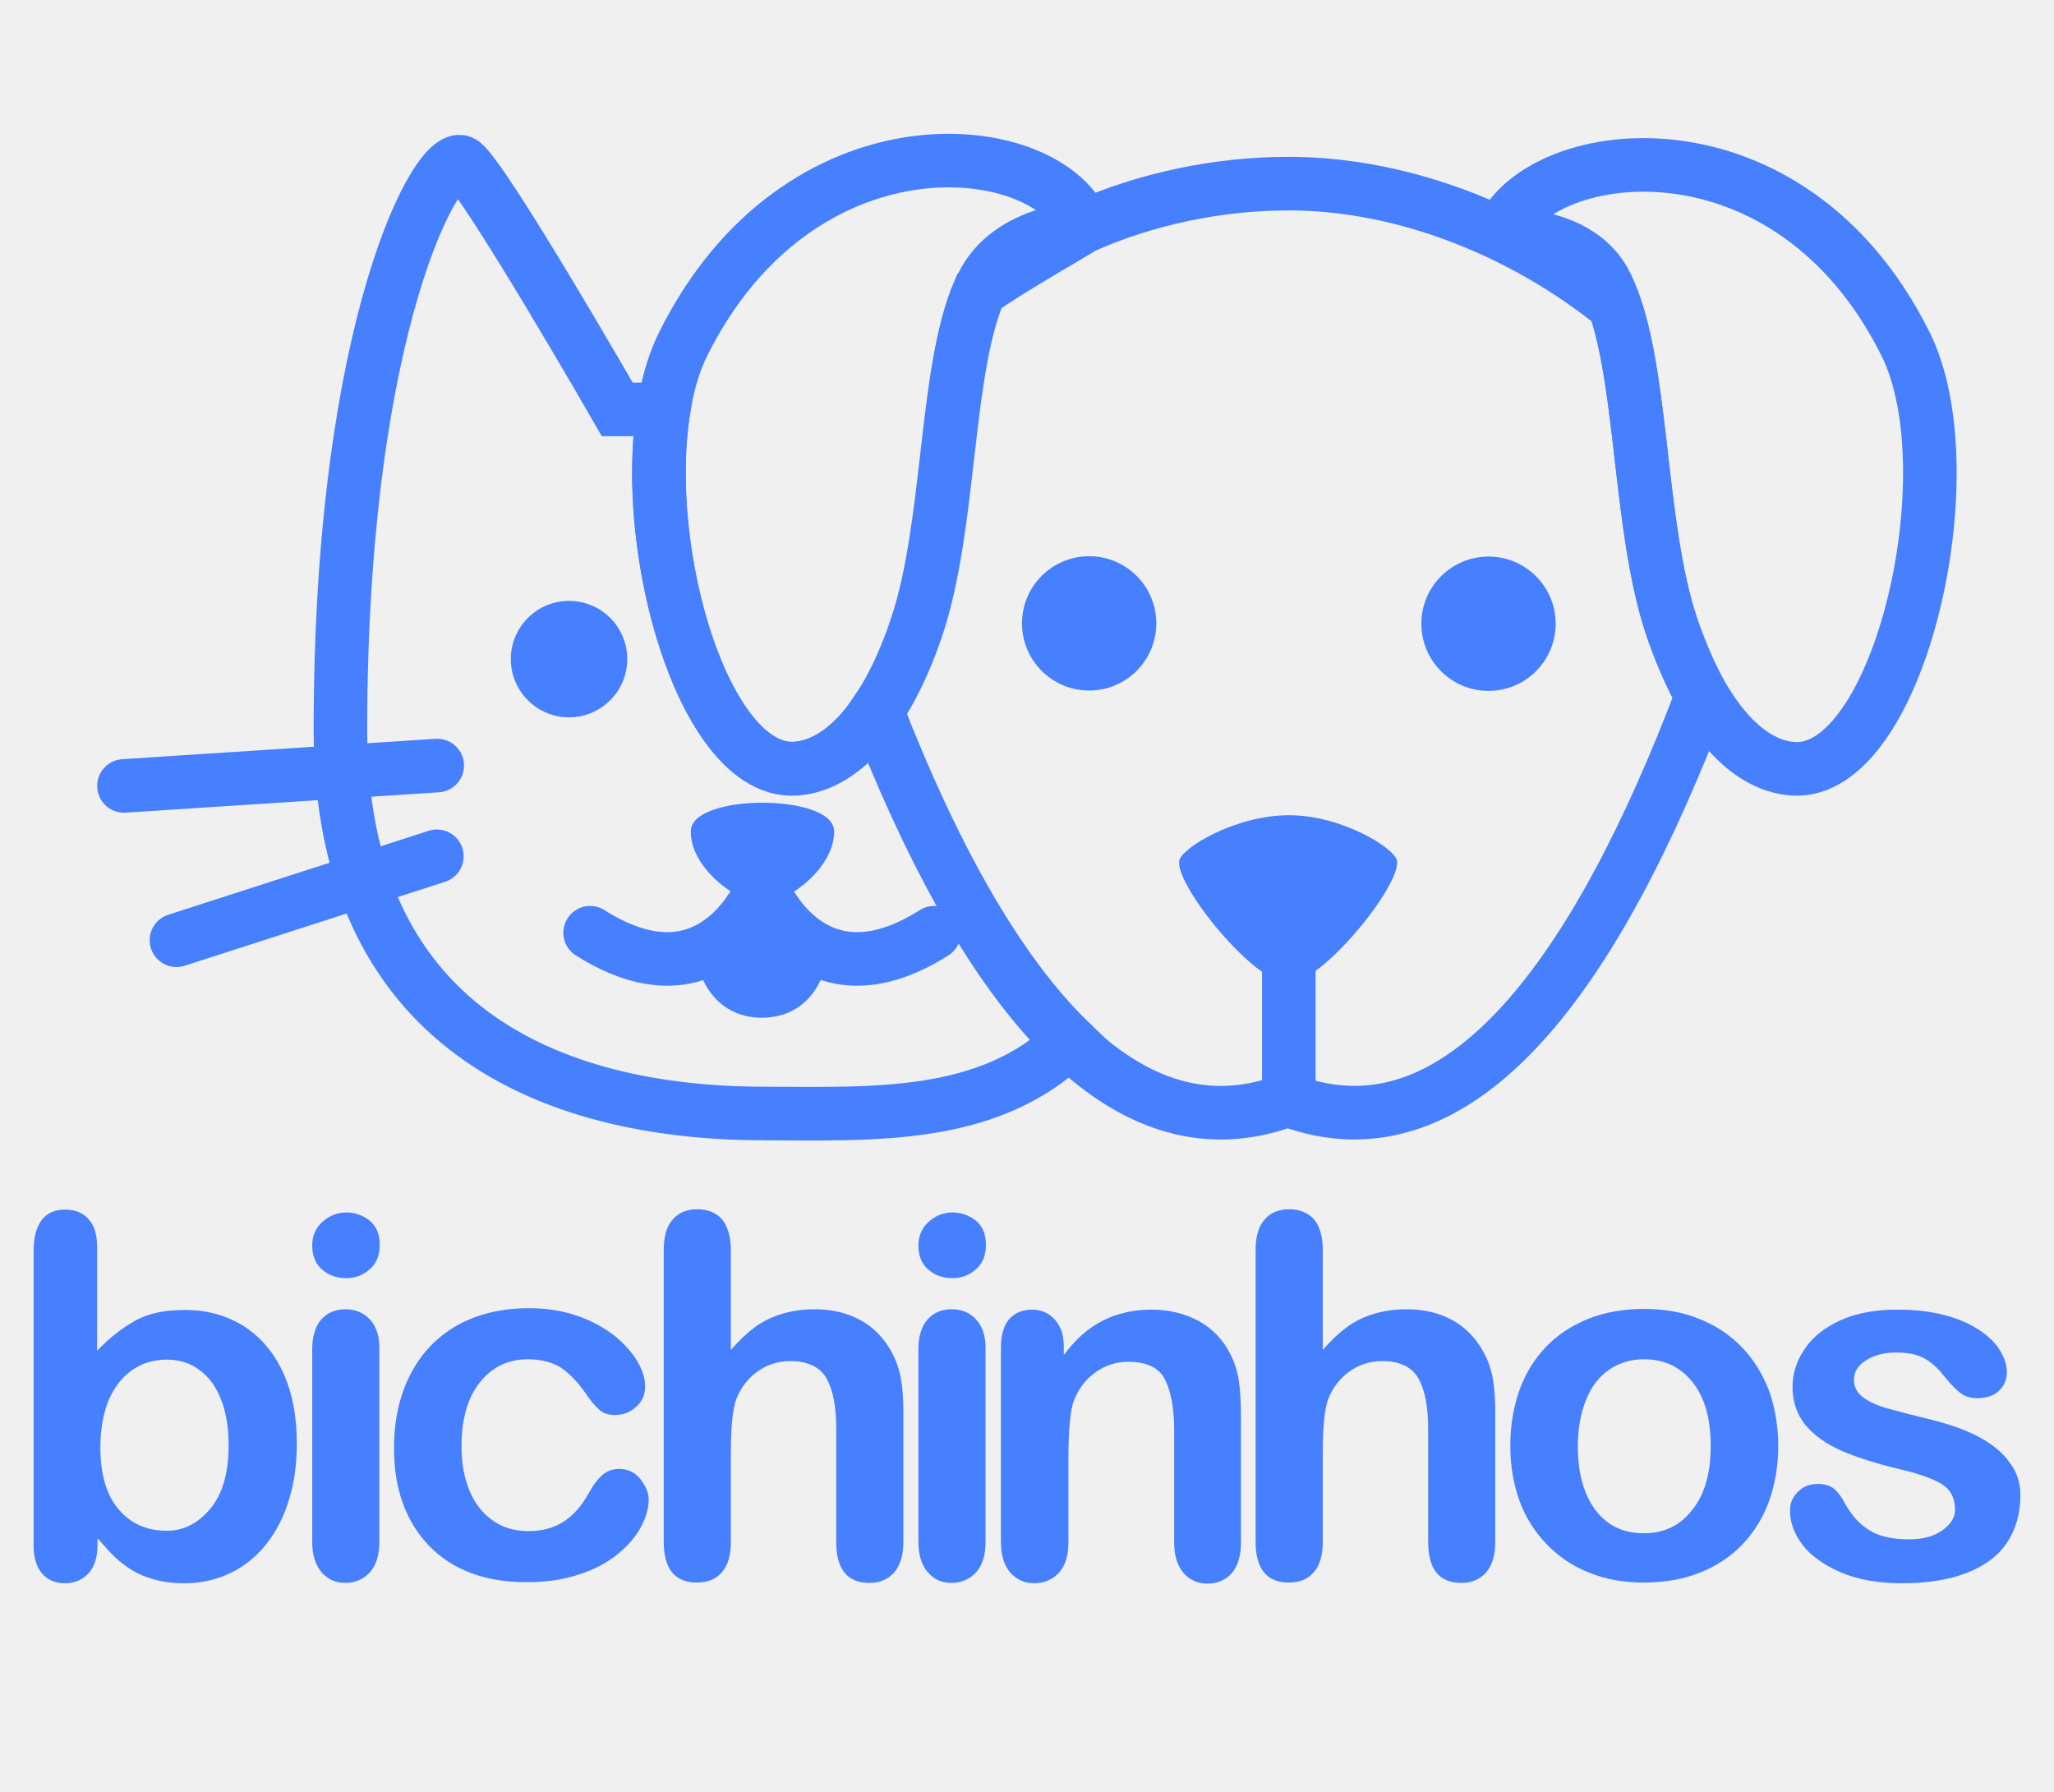
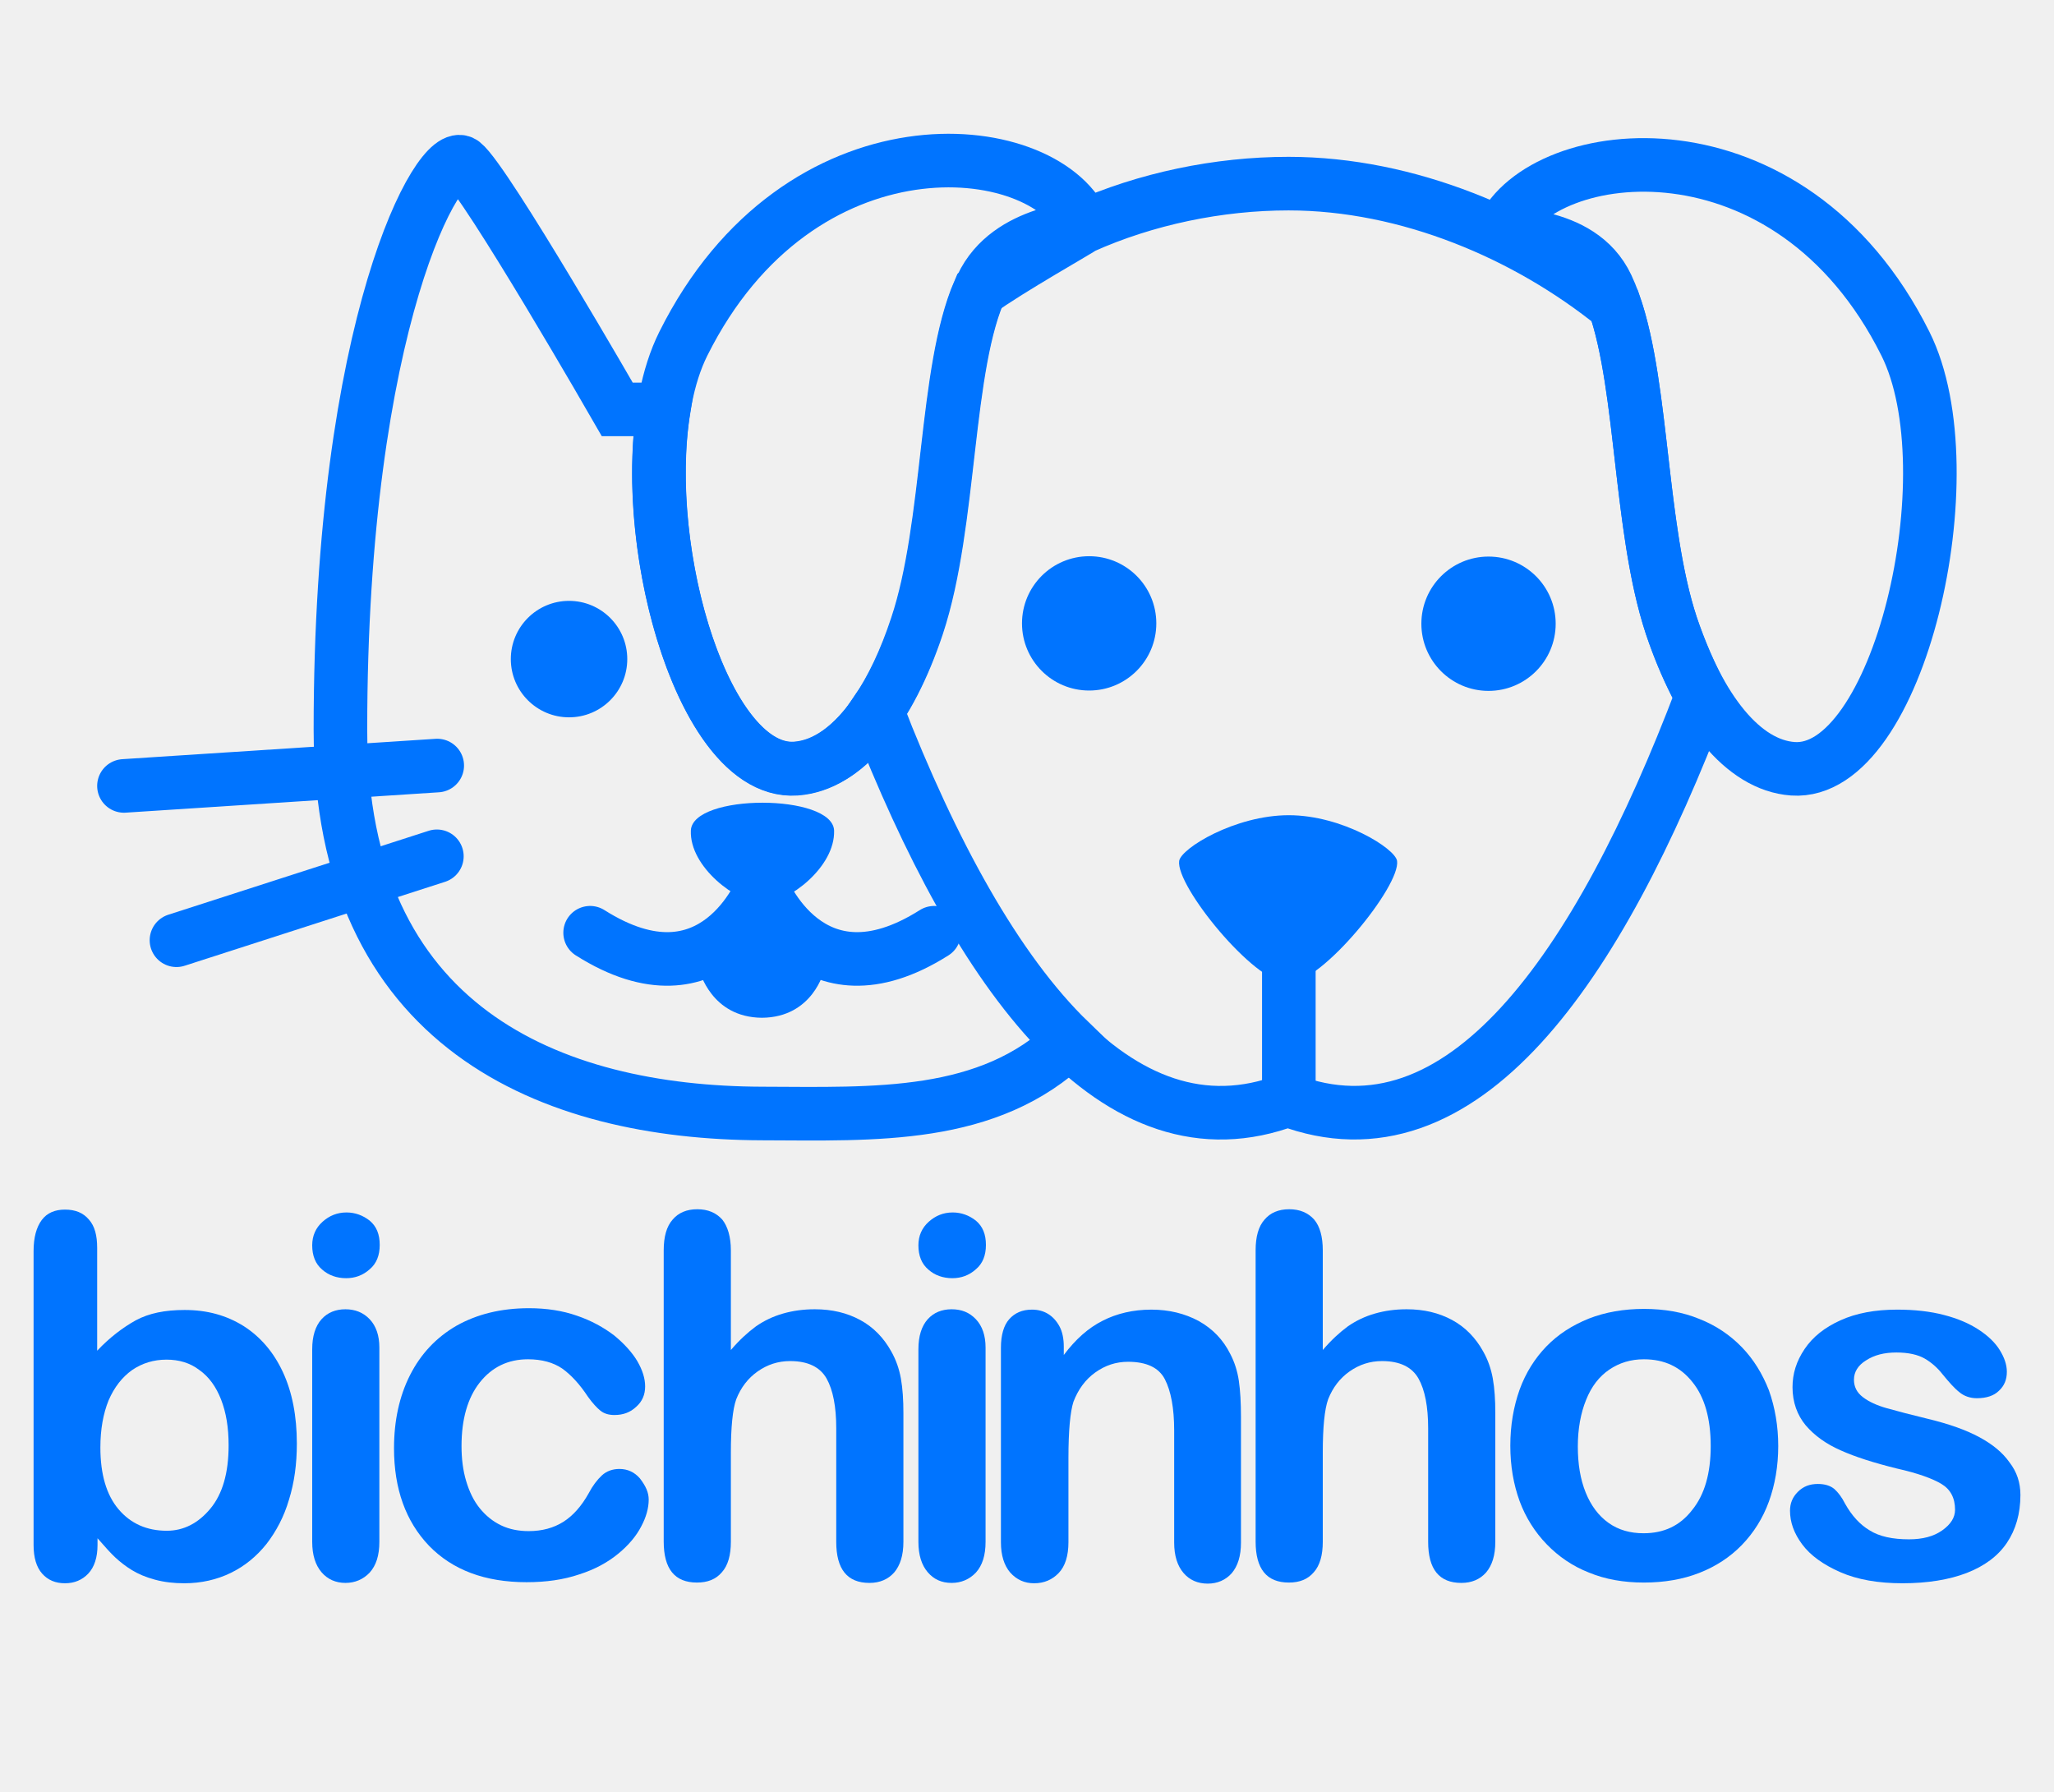
<svg xmlns="http://www.w3.org/2000/svg" version="1.1" id="Camada_1" x="0px" y="0px" viewBox="0 0 575 501.6" style="enable-background:new 0 0 575 501.6;" xml:space="preserve">
  <style type="text/css">
	.st0{display:none;fill:#FFFFFF;stroke:#211915;stroke-miterlimit:10;}
	.st1{display:none;}
	.st2{display:inline;}
- 	.st3{fill:#4680FF;}
- 	.st4{fill:none;stroke:#4680FF;stroke-width:15;stroke-miterlimit:10;}
- 	.st5{fill:none;stroke:#4680FF;stroke-width:15;stroke-linecap:round;stroke-linejoin:round;stroke-miterlimit:10;}
- 	.st6{display:none;fill:#4680FF;}
+ 	.st3{fill:#0074FF;}
+ 	.st4{fill:none;stroke:#0074FF;stroke-width:15;stroke-miterlimit:10;}
+ 	.st5{fill:none;stroke:#0074FF;stroke-width:15;stroke-linecap:round;stroke-linejoin:round;stroke-miterlimit:10;}
+ 	.st6{display:none;fill:#0074FF;}
	.st7{font-family:'DumentoRoundedFREE';}
	.st8{font-size:155.09px;}
	.st9{letter-spacing:-4;}
- 	.st10{display:none;fill:#B2328E;}
- 	.st11{display:inline;fill:#CD42EA;}
+ 	.st10{display:none;fill:#0074FF;}
+ 	.st11{display:inline;fill:#0074FF;}
</style>
  <rect x="-650.5" y="-567.5" class="st0" width="1876" height="1636.7" />
  <g>
    <g class="st1">
      <g class="st2">
        <g>
          <path class="st3" d="M95.5,437.6c-3.6,4.8-7.9,8.5-12.9,11.2c-5.1,2.6-10.7,3.9-16.7,3.9c-3.2,0-6.1-0.3-8.7-1      c-2.6-0.7-5.6-1.9-9-3.7c-1.5-1.4-2.1-2.3-1.7-3s0.6-1.1,0.4-1.4l-0.1,6.2c-1,4.8-3.9,7-9,6.6c-5-0.4-7.6-2.6-7.9-6.6v-99.9      c1.1-5.5,4-8.1,8.8-7.9s7.4,2.9,8,7.9v41c8.3-3.3,15.2-4.8,20.9-4.8c8.7,0,15.6,2.2,20.5,6.5c5,4.4,8.3,8.7,9.9,12.8      c1.7,4.3,2.5,8.5,2.5,13.2C100.6,425,98.8,431.4,95.5,437.6z M80.2,429.2c1.4-2.5,2.2-5.5,2.2-9.1c0-5-1.5-9.4-4.4-12.9      c-3-3.7-7-5.5-12-5.5c-7,0.1-11.8,1.9-14.7,5.4c-2.9,3.4-4.3,7.7-4.3,12.7c0,4.3,1.1,8,3.4,11.3c2.3,3.3,5,5.4,8,6.2      c3,0.8,5.2,1.2,6.5,1.2c3.3,0,6.1-0.8,8.5-2.5C75.7,434.3,78,432.1,80.2,429.2z" />
          <g>
            <path class="st3" d="M122.3,450c-0.8,4.8-3.9,7-9.1,6.7c-5.4-0.3-8.3-2.7-8.7-7v-63.8c1-5.4,3.9-8.1,8.8-7.9       c4.8,0.1,7.9,2.5,9.1,7.3V450H122.3z" />
            <circle class="st3" cx="112.6" cy="366.7" r="9.3" />
          </g>
          <path class="st3" d="M189.3,449.7c-4.4,3.3-8.3,5.1-11.8,5.7c-3.6,0.6-8.7,0.9-15.3,0.9c-7.4,0-14-1.7-19.8-5s-10.3-8.7-13.3-16      c-2-6.3-3-12.3-3-18c0-5.7,0.9-11,2.7-16.3c1.7-5.1,4.6-9.6,8.6-13.3c3.9-3.7,8.3-6.3,13.3-7.7c5-1.4,10-2.3,15.4-2.3      c6.3,0,13.4,2.3,21.1,6.7c6,4.1,7.6,8.6,4.7,13.3c-2.7,4.7-6.7,5.6-11.8,2.4c-4.9-2.1-7.9-3.4-9.1-3.7c-1.1-0.3-3.1-0.4-6-0.4      c-3.1,0-6,0.4-8.6,1.4s-4.7,2.4-6.4,4.3c-4,5-6,10.4-6,16c0,4.4,0.9,8.1,2.4,11.1c1.6,2.9,3.6,5,6.1,6.3c3.7,2.7,7.9,4,12,4      c3,0,6-0.6,8.9-1.7c3.1-1.3,5.7-2.4,7.9-3.4c5.4-2.6,9.4-1.7,11.7,2.6C195.2,440.8,194.2,445.4,189.3,449.7z" />
          <path class="st3" d="M255.2,449.2c-1.1,4.2-4.1,6.4-8.7,6.6c-4.6,0.1-7.5-2-8.7-6.6v-36.7c-0.5-3.4-1.8-6.1-3.5-8.3      s-4.4-3.1-7.8-3c-4.2,0.7-7.2,2-9,4.2c-1.9,2.2-3,4.8-3.5,8.1v35.8c-1.1,4.4-4.1,6.4-8.9,6.3s-7.5-2.3-8.1-6.3v-99.4      c0.4-5.5,3.3-8.2,8.3-8.3s7.9,2.6,8.3,8.3v43c0-1.1,1.6-2.5,4.8-4.1c3.3-1.6,7-2.5,11.3-2.5c7.1,0,13.7,2.5,19.7,7.5      c3.7,4.8,5.6,10.5,5.6,16.9v38.5H255.2z" />
          <g>
            <path class="st3" d="M276.5,450c-0.8,4.8-3.9,7-9.1,6.7c-5.4-0.3-8.3-2.7-8.7-7v-63.8c1-5.4,3.9-8.1,8.8-7.9       c4.8,0.1,7.9,2.5,9.1,7.3V450H276.5z" />
            <circle class="st3" cx="267.2" cy="366.7" r="9.3" />
          </g>
          <path class="st3" d="M347.1,449.3c-1,4.4-4.3,6.5-9.6,6.4c-5.3-0.1-8.2-2.3-8.5-6.5v-42.5c-1.2-2.1-3.1-3.9-5.9-5.5      c-2.7-1.6-5.7-2.3-9-2.3c-2,0-3.9,0.3-5.7,0.8c-2.5,1-4.8,2.5-6.9,4s-3.5,3.3-4.4,4.8V449c-2,5.2-5.1,7.4-9.4,6.9      s-6.8-2.9-7.3-6.9v-62.2c0.4-6.1,3.4-9.1,8.9-9.3c5.5-0.1,7.9,3,7.6,9.3v5c-1.4,1.2,0.3,0.1,5.3-3.3c5-3.4,10.6-5.1,16.5-5.1      c7.8,0,14.3,2.1,19.4,6.1c5.1,4.2,8.2,9.6,9.1,16.8v42.9H347.1z" />
          <path class="st3" d="M409.3,449.3c-1.1,4.2-4.1,6.4-8.7,6.6c-4.6,0.1-7.5-2-8.7-6.6v-36.7c-0.5-3.4-1.8-6.1-3.5-8.3      s-4.4-3.1-7.8-3c-4.2,0.7-7.2,2-9,4.2c-1.9,2.2-3,4.8-3.5,8.1v35.8c-1.1,4.4-4.1,6.4-8.9,6.3s-7.5-2.3-8.1-6.3v-99.4      c0.4-5.5,3.3-8.2,8.3-8.3s7.9,2.6,8.3,8.3v43c0-1.1,1.6-2.5,4.8-4.1c3.3-1.6,7-2.5,11.3-2.5c7.1,0,13.7,2.5,19.7,7.5      c3.7,4.8,5.6,10.5,5.6,16.9v38.5H409.3z" />
          <path class="st3" d="M543.7,391.4c0.4,0.5,0.6,1.1,0.8,1.7c1.2,5,0,8.6-3.5,10.4c-3.6,1.8-7.5,1.4-11.7-1.4      c-0.4-0.3-0.7-0.6-1-0.9c-2.1-2.5-4.3-4.4-6.7-5.7c-2.6-1.4-5.5-2.1-8.8-2.1c-2.2,0-4,0.4-5.5,1.1c-1.4,0.7-2.3,1.7-2.6,2.8      c-0.3,1.1-0.6,1.9-0.6,2.6c0,1.2,0.8,2.5,2.5,3.7c0.4,0.3,0.8,0.5,1.2,0.6l23.3,8.2c4.3,1.7,7.4,4.1,9.8,7.7      c2.3,3.4,3.6,7.3,3.6,11.6c0,4.8-1.5,9.6-4.7,14.2c-3.1,4.4-7.2,7.4-12.5,8.7c-0.3,0.1-0.5,0.1-0.8,0.1c-1.9,0.1-4,0.4-5.9,0.7      c-2.2,0.3-4.3,0.4-6.2,0.4c-6.5,0-12.5-1.1-18-3.2c-5.3-2-10.2-5.9-14.7-11.7c-0.3-0.4-0.6-0.9-0.8-1.5c-1.4-4.7-0.5-8.6,3-11.5      c3.5-3,7.9-2.2,13.2,1.9c0.3,0.2,0.5,0.4,0.7,0.7c2.6,3.1,5.3,5.5,7.7,7.1c2.6,1.7,4.9,2.4,7.5,2.3c4.3,0,7.1-0.8,8.5-1.8      c0.9-0.6,1.6-1.4,2.2-2.5c0.9-1.7,0.7-3.8-0.5-5.2c0,0,0,0,0,0c-1-1.2-2.2-2.1-4.1-2.8c-4.8-1.2-9.9-3.2-15.2-5.6      c-5.1-2.4-9.6-4.8-13.5-7.3c-0.4-0.3-0.8-0.6-1.1-0.9c-3.4-4-5.2-8.4-5.2-13.2c0-7.6,2.6-13.1,7.9-16.7      c5.2-3.6,9.6-5.6,13.4-6.3c3.6-0.7,7.8-1,12.5-1c0.2,0,0.4,0,0.6,0c6.1,0.6,10.9,2.1,14.7,4.4      C536.8,383.3,540.3,386.7,543.7,391.4z" />
          <path class="st3" d="M469.2,390.2c-6.9-8-15.1-12-24.5-12c-9.2,0-16.9,3.9-23.3,12.1c-6.4,8.2-9.7,17.5-9.7,28      c0,11.3,3.4,20.4,9.9,27.5c6.5,6.9,14.6,10.4,23.8,10.4c9.2,0,17.1-3.4,23.8-10.4c6.8-6.9,10.2-16.1,10.2-27.3      C479.5,407.6,476,398.2,469.2,390.2z M445.9,437c-8.5,0-15.3-9-15.3-20s6.9-20,15.3-20c8.5,0,15.3,9,15.3,20      S454.4,437,445.9,437z" />
        </g>
      </g>
    </g>
    <g>
      <path class="st3" d="M27.2,349.3v28.8c3.5-3.7,7.2-6.5,10.8-8.5c3.7-2,8.2-2.9,13.7-2.9c6.3,0,11.7,1.5,16.5,4.5    c4.7,3,8.4,7.3,11,12.9c2.6,5.6,3.9,12.3,3.9,20c0,5.7-0.7,10.9-2.2,15.7c-1.4,4.8-3.6,8.9-6.3,12.4c-2.8,3.5-6.1,6.2-10,8.1    c-3.9,1.9-8.3,2.9-13,2.9c-2.9,0-5.6-0.3-8.2-1c-2.6-0.7-4.7-1.6-6.5-2.7c-1.8-1.1-3.3-2.3-4.6-3.5c-1.3-1.2-2.9-3-5-5.4v1.9    c0,3.5-0.9,6.2-2.6,8c-1.7,1.8-3.9,2.7-6.5,2.7c-2.7,0-4.8-0.9-6.4-2.7c-1.6-1.8-2.4-4.5-2.4-8v-82.3c0-3.8,0.8-6.7,2.3-8.7    c1.5-2,3.7-2.9,6.5-2.9c2.9,0,5.1,0.9,6.7,2.8C26.5,343.2,27.2,345.8,27.2,349.3z M28.1,405.2c0,7.5,1.7,13.3,5.1,17.3    c3.4,4,7.9,6,13.5,6c4.7,0,8.8-2.1,12.2-6.2c3.4-4.1,5.1-10,5.1-17.7c0-5-0.7-9.2-2.1-12.8c-1.4-3.6-3.4-6.4-6.1-8.3    c-2.6-2-5.7-2.9-9.2-2.9c-3.6,0-6.8,1-9.6,2.9c-2.8,2-5,4.8-6.6,8.5C28.9,395.7,28.1,400.1,28.1,405.2z" />
      <path class="st3" d="M96.9,357.8c-2.6,0-4.9-0.8-6.7-2.4c-1.9-1.6-2.8-3.9-2.8-6.8c0-2.7,1-4.9,2.9-6.6c1.9-1.7,4.1-2.6,6.7-2.6    c2.4,0,4.6,0.8,6.5,2.3c1.9,1.6,2.8,3.8,2.8,6.8c0,2.9-0.9,5.2-2.8,6.8C101.6,357,99.4,357.8,96.9,357.8z M106.2,377.2v54.4    c0,3.8-0.9,6.6-2.7,8.6c-1.8,1.9-4.1,2.9-6.8,2.9s-5-1-6.7-3s-2.6-4.8-2.6-8.5v-53.9c0-3.7,0.9-6.5,2.6-8.4c1.7-1.9,4-2.8,6.7-2.8    s5,0.9,6.8,2.8C105.3,371.2,106.2,373.9,106.2,377.2z" />
      <path class="st3" d="M181.6,419.8c0,2.3-0.7,4.9-2.1,7.5c-1.4,2.7-3.5,5.2-6.4,7.6c-2.9,2.4-6.5,4.4-10.9,5.8    c-4.4,1.5-9.3,2.2-14.8,2.2c-11.6,0-20.7-3.4-27.3-10.2c-6.5-6.8-9.8-15.9-9.8-27.3c0-7.7,1.5-14.6,4.5-20.5    c3-5.9,7.3-10.5,13-13.8c5.7-3.2,12.4-4.9,20.3-4.9c4.9,0,9.4,0.7,13.4,2.1c4.1,1.4,7.5,3.3,10.4,5.5c2.8,2.3,5,4.7,6.5,7.2    c1.5,2.6,2.2,4.9,2.2,7.1c0,2.3-0.8,4.2-2.5,5.7c-1.7,1.6-3.7,2.3-6.1,2.3c-1.6,0-2.9-0.4-3.9-1.2c-1-0.8-2.2-2.1-3.5-3.9    c-2.3-3.5-4.7-6.1-7.2-7.9c-2.5-1.7-5.7-2.6-9.6-2.6c-5.6,0-10.1,2.2-13.5,6.5c-3.4,4.3-5.1,10.3-5.1,17.8c0,3.5,0.4,6.8,1.3,9.8    c0.9,3,2.1,5.5,3.8,7.6c1.7,2.1,3.7,3.7,6,4.8c2.3,1.1,4.9,1.6,7.7,1.6c3.8,0,7-0.9,9.7-2.6c2.7-1.7,5.1-4.4,7.1-8    c1.1-2.1,2.4-3.8,3.7-5c1.3-1.2,3-1.8,4.9-1.8c2.3,0,4.2,0.9,5.7,2.6C180.8,416,181.6,417.8,181.6,419.8z" />
      <path class="st3" d="M204.6,350v27.9c2.4-2.8,4.7-4.9,7-6.6c2.3-1.6,4.8-2.8,7.6-3.6c2.8-0.8,5.7-1.2,8.9-1.2c4.8,0,9,1,12.7,3    c3.7,2,6.6,5,8.7,8.8c1.3,2.3,2.2,4.8,2.7,7.6c0.5,2.8,0.7,6,0.7,9.6v36.1c0,3.8-0.9,6.6-2.6,8.6c-1.7,1.9-4,2.9-6.9,2.9    c-6.2,0-9.3-3.8-9.3-11.5v-31.8c0-6-0.9-10.7-2.7-13.9c-1.8-3.2-5.2-4.9-10.2-4.9c-3.4,0-6.4,1-9.1,2.9c-2.7,1.9-4.7,4.5-6,7.8    c-1,2.8-1.5,7.8-1.5,15v24.9c0,3.7-0.8,6.6-2.5,8.5c-1.7,2-4,2.9-7,2.9c-6.2,0-9.3-3.8-9.3-11.5V350c0-3.8,0.8-6.7,2.5-8.6    c1.6-1.9,3.9-2.9,6.9-2.9c3,0,5.3,1,7,2.9C203.7,343.3,204.6,346.2,204.6,350z" />
      <path class="st3" d="M266.6,357.8c-2.6,0-4.9-0.8-6.7-2.4c-1.9-1.6-2.8-3.9-2.8-6.8c0-2.7,1-4.9,2.9-6.6c1.9-1.7,4.1-2.6,6.7-2.6    c2.4,0,4.6,0.8,6.5,2.3c1.9,1.6,2.8,3.8,2.8,6.8c0,2.9-0.9,5.2-2.8,6.8C271.3,357,269.1,357.8,266.6,357.8z M275.9,377.2v54.4    c0,3.8-0.9,6.6-2.7,8.6c-1.8,1.9-4.1,2.9-6.8,2.9c-2.8,0-5-1-6.7-3s-2.6-4.8-2.6-8.5v-53.9c0-3.7,0.9-6.5,2.6-8.4    c1.7-1.9,4-2.8,6.7-2.8c2.8,0,5,0.9,6.8,2.8C275,371.2,275.9,373.9,275.9,377.2z" />
      <path class="st3" d="M297.8,377v2.3c3.3-4.4,6.9-7.6,10.9-9.6c3.9-2,8.5-3.1,13.6-3.1c5,0,9.4,1.1,13.3,3.2    c3.9,2.2,6.8,5.2,8.8,9.2c1.2,2.3,2,4.8,2.4,7.5c0.4,2.7,0.6,6.1,0.6,10.2v35.1c0,3.8-0.9,6.6-2.6,8.6c-1.7,1.9-4,2.9-6.7,2.9    c-2.8,0-5.1-1-6.8-3c-1.7-2-2.6-4.8-2.6-8.5v-31.4c0-6.2-0.9-11-2.6-14.3c-1.7-3.3-5.2-4.9-10.3-4.9c-3.4,0-6.4,1-9.2,3    c-2.8,2-4.8,4.8-6.1,8.2c-0.9,2.8-1.4,8.1-1.4,15.7v23.6c0,3.8-0.9,6.7-2.7,8.6c-1.8,1.9-4.1,2.9-6.9,2.9c-2.7,0-4.9-1-6.7-3    c-1.7-2-2.6-4.8-2.6-8.5v-54.4c0-3.6,0.8-6.3,2.3-8c1.6-1.8,3.7-2.7,6.4-2.7c1.7,0,3.2,0.4,4.5,1.2c1.3,0.8,2.4,2,3.2,3.5    C297.4,372.8,297.8,374.7,297.8,377z" />
      <path class="st3" d="M370.3,350v27.9c2.4-2.8,4.7-4.9,7-6.6c2.3-1.6,4.8-2.8,7.6-3.6c2.8-0.8,5.7-1.2,8.9-1.2c4.8,0,9,1,12.7,3    c3.7,2,6.6,5,8.7,8.8c1.3,2.3,2.2,4.8,2.7,7.6c0.5,2.8,0.7,6,0.7,9.6v36.1c0,3.8-0.9,6.6-2.6,8.6c-1.7,1.9-4,2.9-6.9,2.9    c-6.2,0-9.3-3.8-9.3-11.5v-31.8c0-6-0.9-10.7-2.7-13.9c-1.8-3.2-5.2-4.9-10.2-4.9c-3.4,0-6.4,1-9.1,2.9c-2.7,1.9-4.7,4.5-6,7.8    c-1,2.8-1.5,7.8-1.5,15v24.9c0,3.7-0.8,6.6-2.5,8.5c-1.7,2-4,2.9-7,2.9c-6.2,0-9.3-3.8-9.3-11.5V350c0-3.8,0.8-6.7,2.5-8.6    c1.6-1.9,3.9-2.9,6.9-2.9c3,0,5.3,1,7,2.9C369.5,343.3,370.3,346.2,370.3,350z" />
      <path class="st3" d="M497.8,404.8c0,5.6-0.9,10.8-2.6,15.5c-1.7,4.7-4.3,8.8-7.6,12.2c-3.3,3.4-7.3,6-11.9,7.8    c-4.6,1.8-9.8,2.7-15.5,2.7c-5.7,0-10.8-0.9-15.4-2.8c-4.6-1.8-8.5-4.5-11.8-7.9c-3.3-3.4-5.9-7.5-7.6-12.1    c-1.7-4.7-2.6-9.8-2.6-15.5c0-5.7,0.9-10.9,2.6-15.7c1.7-4.7,4.3-8.8,7.5-12.1c3.3-3.4,7.2-5.9,11.9-7.8c4.6-1.8,9.8-2.7,15.4-2.7    c5.7,0,10.9,0.9,15.5,2.8c4.6,1.8,8.6,4.5,11.9,7.9c3.3,3.4,5.8,7.5,7.6,12.1C496.9,394,497.8,399.2,497.8,404.8z M478.9,404.8    c0-7.7-1.7-13.7-5.1-17.9c-3.4-4.3-7.9-6.4-13.6-6.4c-3.7,0-6.9,1-9.7,2.9c-2.8,1.9-5,4.7-6.5,8.5c-1.5,3.7-2.3,8.1-2.3,13    c0,4.9,0.7,9.2,2.2,12.9c1.5,3.7,3.6,6.5,6.4,8.5c2.8,2,6.1,2.9,9.8,2.9c5.7,0,10.2-2.1,13.6-6.5    C477.2,418.4,478.9,412.4,478.9,404.8z" />
      <path class="st3" d="M565.6,418.5c0,5.2-1.3,9.7-3.8,13.4c-2.5,3.7-6.3,6.5-11.2,8.4c-4.9,1.9-11,2.9-18,2.9    c-6.8,0-12.6-1-17.4-3.1c-4.8-2.1-8.4-4.7-10.7-7.8c-2.3-3.1-3.4-6.2-3.4-9.4c0-2.1,0.7-3.8,2.2-5.3c1.5-1.5,3.3-2.2,5.6-2.2    c2,0,3.5,0.5,4.6,1.4c1.1,1,2.1,2.3,3,4.1c1.9,3.4,4.2,5.9,6.9,7.5c2.7,1.7,6.4,2.5,11,2.5c3.8,0,6.9-0.8,9.3-2.5    c2.4-1.7,3.6-3.6,3.6-5.8c0-3.3-1.3-5.7-3.8-7.2c-2.5-1.5-6.6-3-12.4-4.3c-6.5-1.6-11.8-3.3-15.8-5.1c-4.1-1.8-7.3-4.1-9.8-7    c-2.4-2.9-3.7-6.5-3.7-10.7c0-3.8,1.1-7.3,3.4-10.7c2.3-3.4,5.6-6,10-8c4.4-2,9.7-3,15.9-3c4.9,0,9.3,0.5,13.1,1.5    c3.9,1,7.1,2.4,9.7,4.1c2.6,1.7,4.6,3.6,5.9,5.7s2,4.1,2,6.1c0,2.2-0.7,3.9-2.2,5.3c-1.4,1.4-3.5,2.1-6.2,2.1    c-1.9,0-3.6-0.6-4.9-1.7c-1.4-1.1-2.9-2.8-4.7-5c-1.4-1.8-3.1-3.3-5-4.4c-1.9-1.1-4.6-1.7-7.9-1.7c-3.4,0-6.2,0.7-8.5,2.2    c-2.3,1.4-3.4,3.3-3.4,5.4c0,2,0.8,3.6,2.5,4.9c1.7,1.3,3.9,2.3,6.7,3.1c2.8,0.8,6.7,1.8,11.6,3c5.8,1.4,10.6,3.1,14.3,5.1    c3.7,2,6.5,4.3,8.4,7C564.6,412,565.6,415,565.6,418.5z" />
    </g>
    <g>
      <g>
        <g>
          <path class="st4" d="M467.9,175.2c-8.9-26.8-7.9-66.6-15.9-89.7c-24.5-19.8-57.8-34.1-91.3-34.1c-19.5,0-39.9,4.2-57.7,12.2      c0.1,0.2-20.7,11.9-28.9,17.9c-9.7,22.3-8,65.4-17.5,93.8c-3.1,9.4-6.9,17.5-11.3,23.9c28.9,74.2,67.4,126.8,115.2,108.7      c48.6,18.4,86.9-36.5,115.9-113C473.3,189.1,470.4,182.5,467.9,175.2z" />
          <path class="st4" d="M303.3,62.7c-11.5-25-79.6-31.4-112,33.5c-18,36,1.9,121.1,31.5,119c14-1,26.2-16.6,34-40      c9.6-28.9,7.7-73.1,18-95C282.4,63.9,304.1,64.4,303.3,62.7z" />
          <path class="st4" d="M420.4,64.7c11.5-25,80.6-33.4,113,31.5c18,36-1.9,121.1-31.5,119c-14-1-26.2-16.6-34-40      c-9.6-28.9-7.7-73.1-18-95C442.3,63.9,419.6,66.4,420.4,64.7z" />
          <line class="st4" x1="360.8" y1="304.3" x2="360.8" y2="236.7" />
        </g>
        <g>
          <path class="st3" d="M391.1,241c-0.5-3.5-15.4-12.8-30.3-12.8c-15.1,0-30.2,9.3-30.7,12.8c-1,7,21,34,30,34c0.2,0,0.3,0,0.5-0.1      c0.2,0,0.3,0.1,0.5,0.1C370.1,275,392.1,248,391.1,241z" />
          <circle class="st3" cx="304.9" cy="174.5" r="18.8" />
          <circle class="st3" cx="416.7" cy="174.6" r="18.8" />
        </g>
      </g>
      <g>
        <g>
          <path class="st5" d="M213.5,248.3c0,0-13.4,34.9-48.3,12.8" />
          <path class="st5" d="M213.2,248.3c0,0,13.4,34.9,48.3,12.8" />
          <g>
            <path class="st4" d="M251.5,188.4" />
            <path class="st4" d="M254.4,181.8" />
            <path class="st4" d="M253,185.2" />
            <path class="st4" d="M245.5,199c-6.5,9.7-14.3,15.5-22.7,16.1c-25.3,1.8-43.5-60-37-100.5h-13c0,0-36.8-64-43.2-69       S95.3,90.2,95.3,204.2c0,83.5,58.9,107.3,118,107.5c31.7,0.1,63.4,1.7,86.2-20.2C278.9,271.6,260.8,238.4,245.5,199z" />
          </g>
          <g>
            <line class="st5" x1="34.7" y1="220" x2="122.4" y2="214.3" />
            <line class="st5" x1="49.4" y1="263.2" x2="122.3" y2="239.7" />
          </g>
        </g>
        <g>
          <circle class="st3" cx="159.3" cy="184.5" r="16.3" />
          <g>
            <path class="st3" d="M233.5,232.5c-0.4-10.4-39.7-10.4-40.1,0c-0.4,10.2,12.8,20.1,19.9,20.4c0,0,0.1,0,0.1,0c0,0,0.1,0,0.1,0       c0,0,0.1,0,0.1,0c0,0,0.1,0,0.1,0C220.7,252.6,233.8,242.8,233.5,232.5z" />
          </g>
          <path class="st3" d="M213.3,284.9C213.4,284.9,213.4,284.9,213.3,284.9L213.3,284.9c14.3-0.1,17.4-13.2,17.4-13.2l-17.4-19.5      V252l-0.1,0.1l-0.1-0.1v0.1l-17.4,19.5C195.9,271.7,199,284.8,213.3,284.9" />
        </g>
      </g>
    </g>
  </g>
  <text transform="matrix(1 0 0 1 24.3232 454.933)" class="st6 st7 st8 st9">bichinhos</text>
  <circle class="st10" cx="591.5" cy="417.2" r="5.2" />
  <g class="st1">
    <circle class="st11" cx="57.3" cy="454.4" r="2.6" />
    <circle class="st11" cx="84.8" cy="454.5" r="2.6" />
    <circle class="st11" cx="174.7" cy="454.6" r="2.6" />
    <circle class="st11" cx="259.5" cy="454.6" r="2.6" />
    <circle class="st11" cx="287" cy="454.6" r="2.6" />
    <circle class="st11" cx="372.1" cy="454.6" r="2.6" />
    <circle class="st11" cx="457" cy="454.6" r="2.6" />
    <circle class="st11" cx="551.1" cy="454.6" r="2.6" />
  </g>
</svg>
